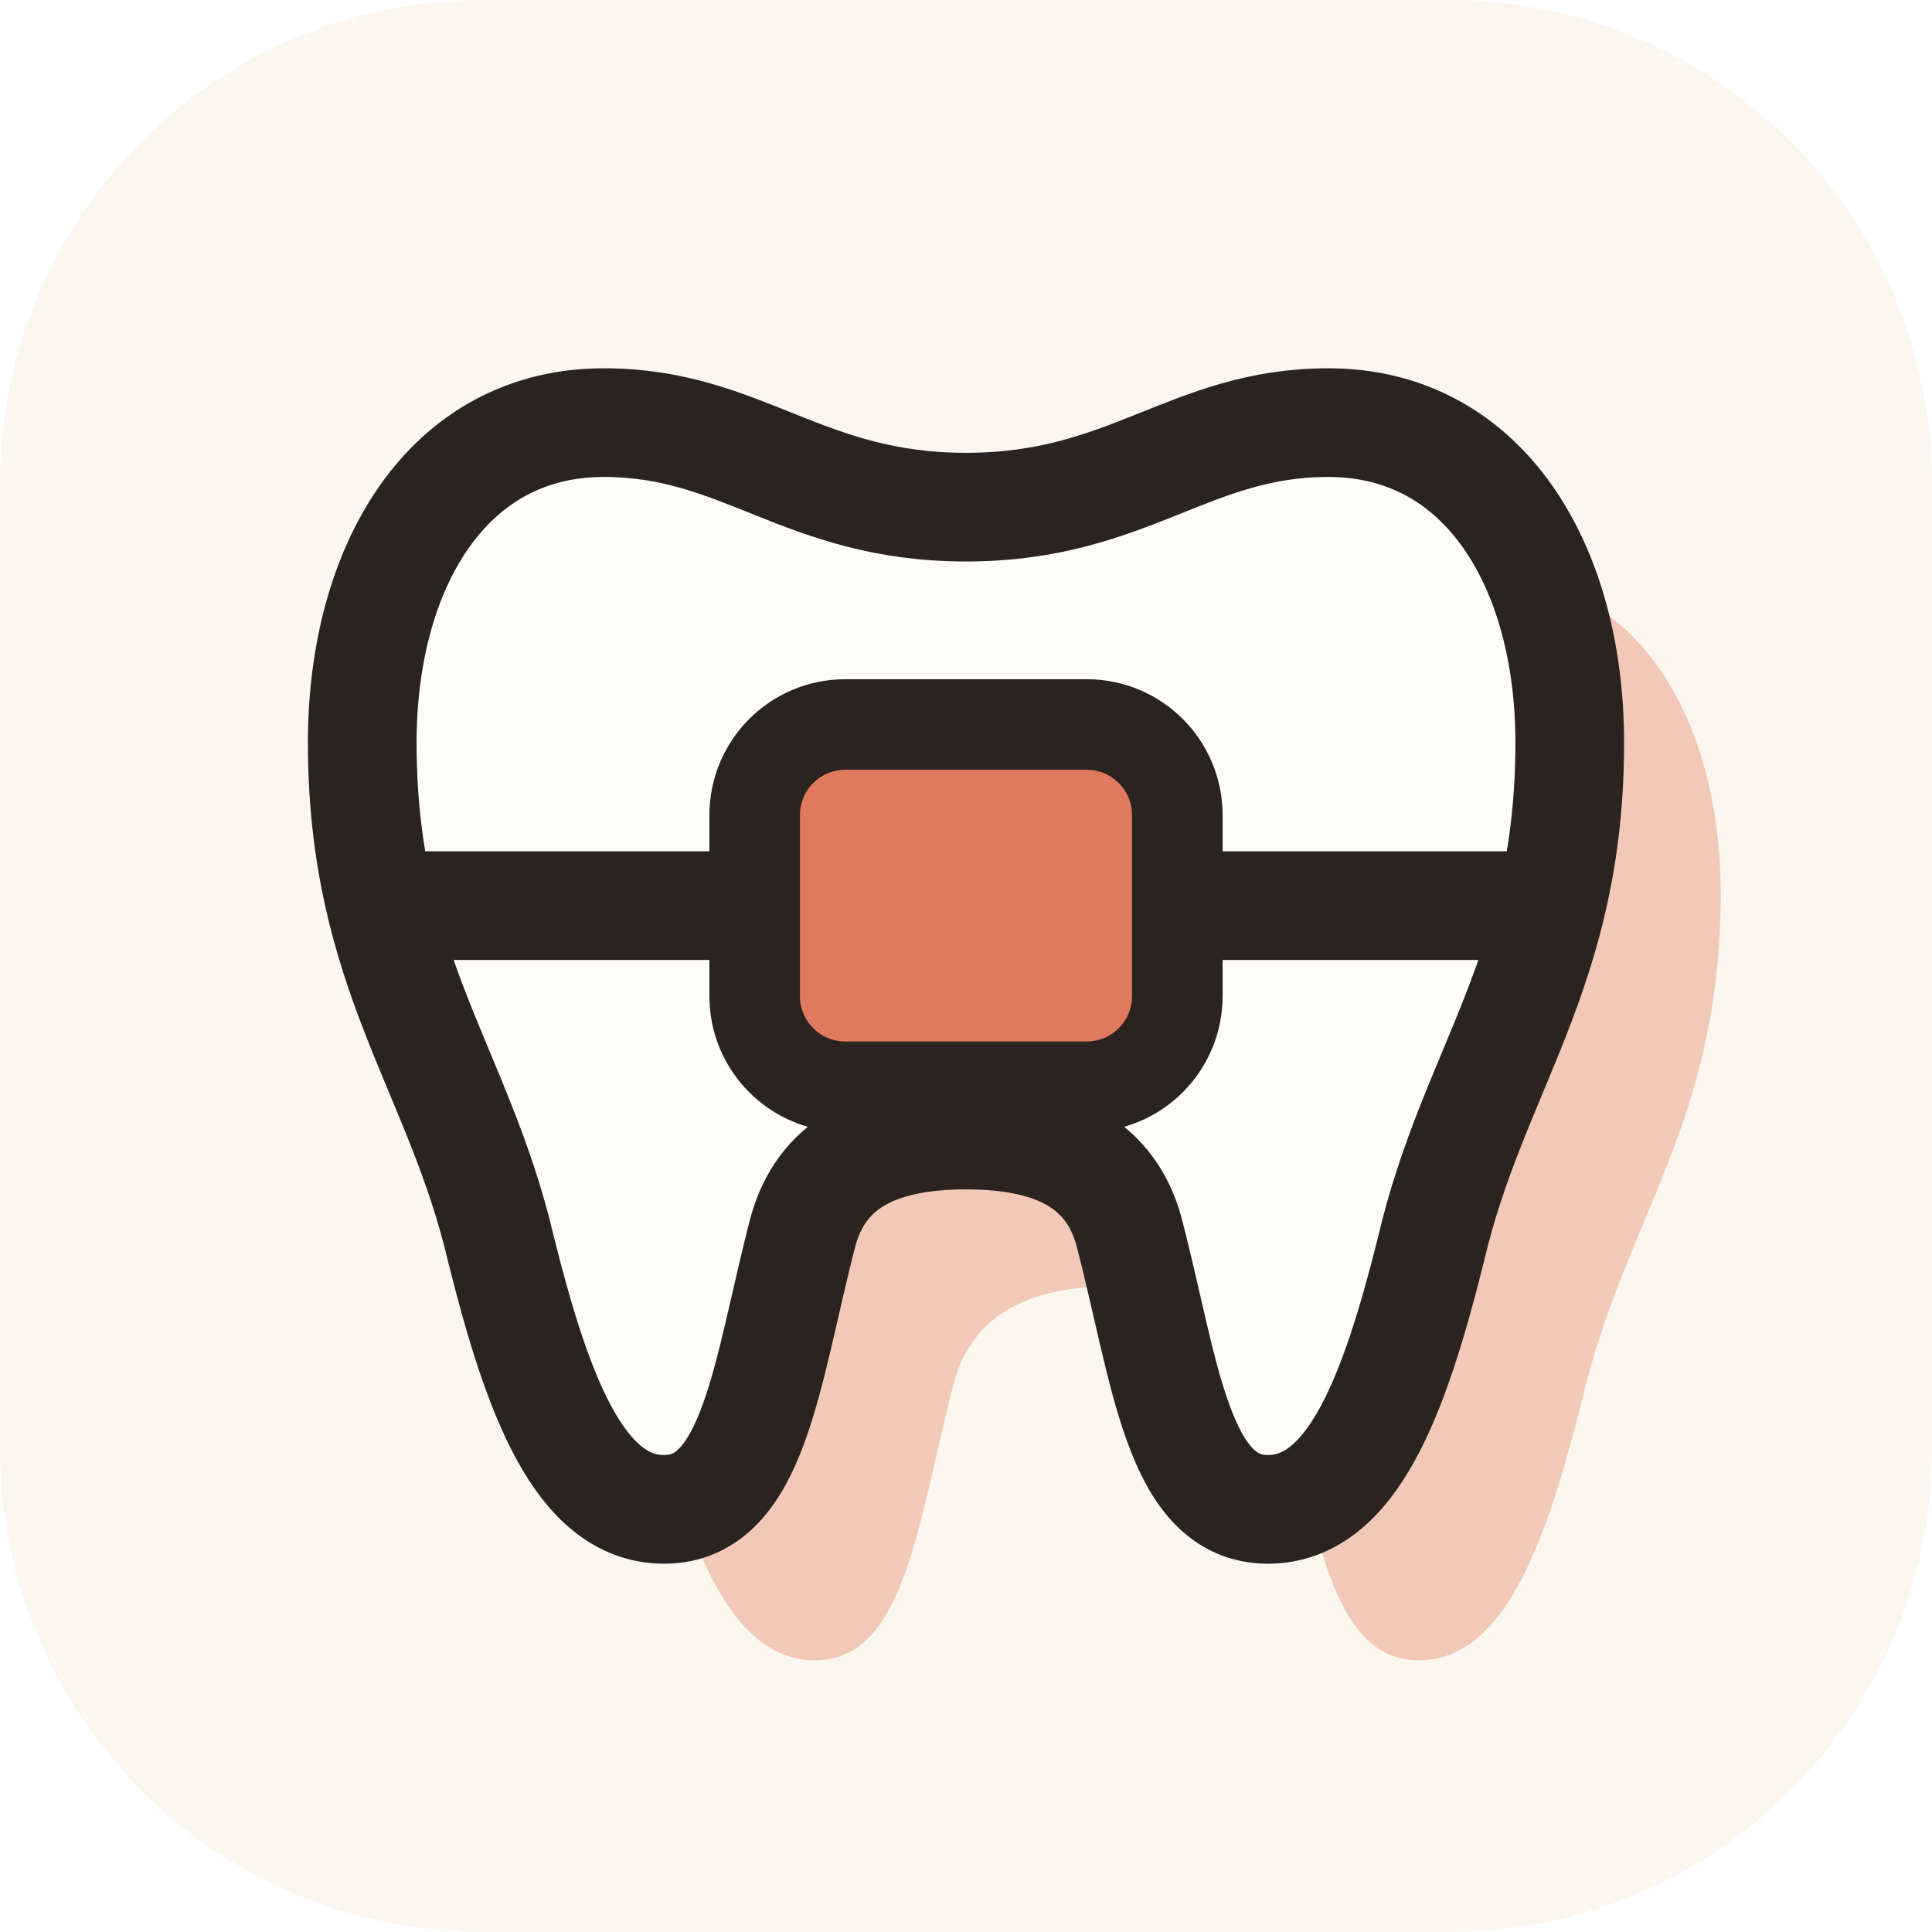
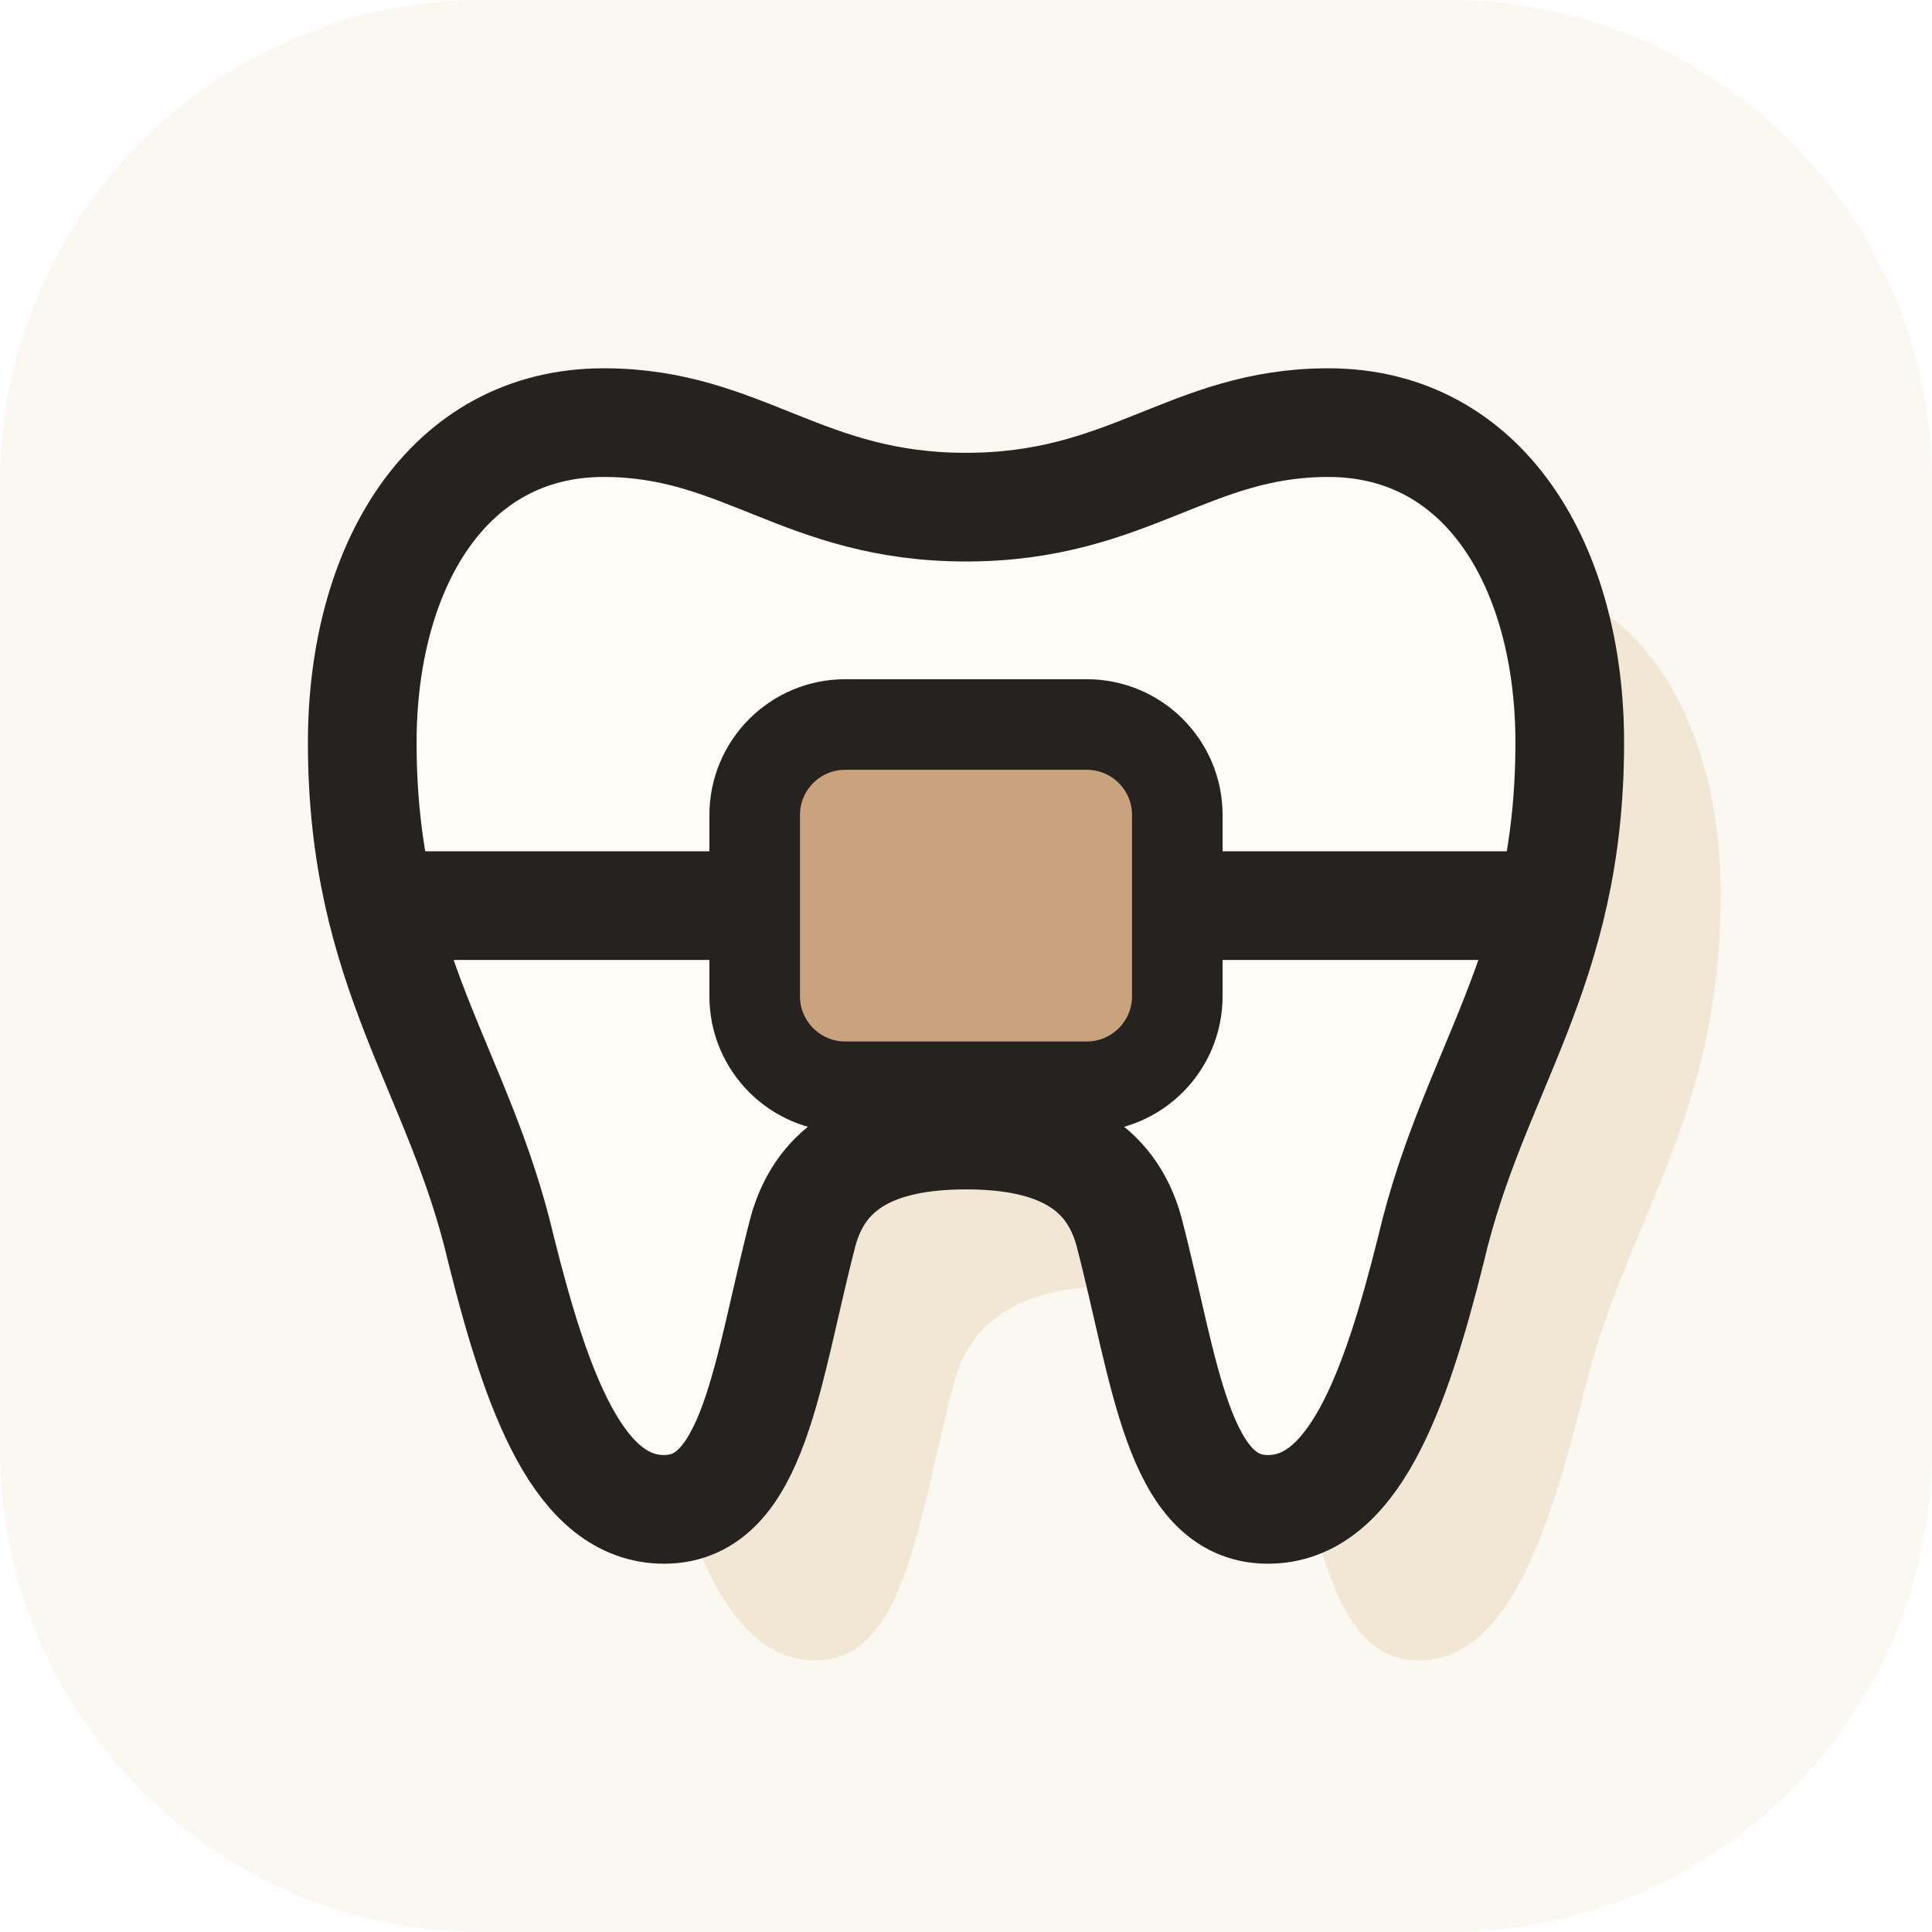
<svg xmlns="http://www.w3.org/2000/svg" viewBox="0 0 32 32">
-   <rect width="32" height="32" rx="8" fill="#fbf6ee" />
-   <path d="M11 8c-2.6 0-4 2.4-4 5.3 0 3.8 1.6 5.4 2.3 8.4.6 2.4 1.3 4.3 2.7 4.3 1.5 0 1.7-2.3 2.3-4.6.3-1.1 1.2-1.6 2.7-1.6s2.4.5 2.7 1.6c.6 2.3.8 4.6 2.3 4.6 1.4 0 2.1-1.9 2.7-4.3.7-3 2.3-4.6 2.3-8.4C27 10.4 25.6 8 23 8c-2.3 0-3.3 1.4-6 1.4S13.3 8 11 8Z" fill="#f2c9b8" transform="translate(1.5 1.5)" />
-   <path d="M10 7c-2.6 0-4 2.4-4 5.3 0 3.8 1.6 5.4 2.3 8.4.6 2.4 1.3 4.3 2.7 4.3 1.5 0 1.7-2.3 2.3-4.6.3-1.1 1.2-1.6 2.7-1.6s2.4.5 2.7 1.6c.6 2.3.8 4.6 2.3 4.6 1.4 0 2.1-1.9 2.7-4.3.7-3 2.3-4.6 2.3-8.4C26 9.4 24.6 7 22 7c-2.3 0-3.3 1.4-6 1.4S12.3 7 10 7Z" fill="#fffdf8" stroke="#2b2320" stroke-width="1.8" />
-   <path d="M6.5 15h19" stroke="#2b2320" stroke-width="1.8" />
-   <rect x="12.5" y="12" width="7" height="6" rx="1.5" fill="#e07a5f" stroke="#2b2320" stroke-width="1.5" />
+   <rect width="32" height="32" rx="8" fill="#fbf7f1" />
+   <path d="M11 8c-2.6 0-4 2.4-4 5.3 0 3.8 1.6 5.4 2.3 8.4.6 2.4 1.3 4.3 2.7 4.3 1.5 0 1.7-2.3 2.3-4.6.3-1.1 1.2-1.6 2.7-1.6s2.4.5 2.7 1.6c.6 2.3.8 4.6 2.3 4.6 1.4 0 2.1-1.9 2.7-4.3.7-3 2.3-4.6 2.3-8.4C27 10.4 25.6 8 23 8c-2.3 0-3.3 1.4-6 1.4S13.3 8 11 8Z" fill="#f2e6d4" transform="translate(1.5 1.5)" />
+   <path d="M10 7c-2.6 0-4 2.4-4 5.3 0 3.8 1.6 5.4 2.3 8.4.6 2.4 1.3 4.3 2.7 4.3 1.5 0 1.7-2.3 2.3-4.6.3-1.1 1.2-1.6 2.7-1.6s2.4.5 2.7 1.6c.6 2.3.8 4.6 2.3 4.6 1.4 0 2.1-1.9 2.7-4.3.7-3 2.3-4.6 2.3-8.4C26 9.4 24.6 7 22 7c-2.3 0-3.3 1.4-6 1.4S12.3 7 10 7Z" fill="#fffdf8" stroke="#262220" stroke-width="1.8" />
+   <path d="M6.5 15h19" stroke="#262220" stroke-width="1.8" />
+   <rect x="12.5" y="12" width="7" height="6" rx="1.5" fill="#c9a27e" stroke="#262220" stroke-width="1.5" />
</svg>
